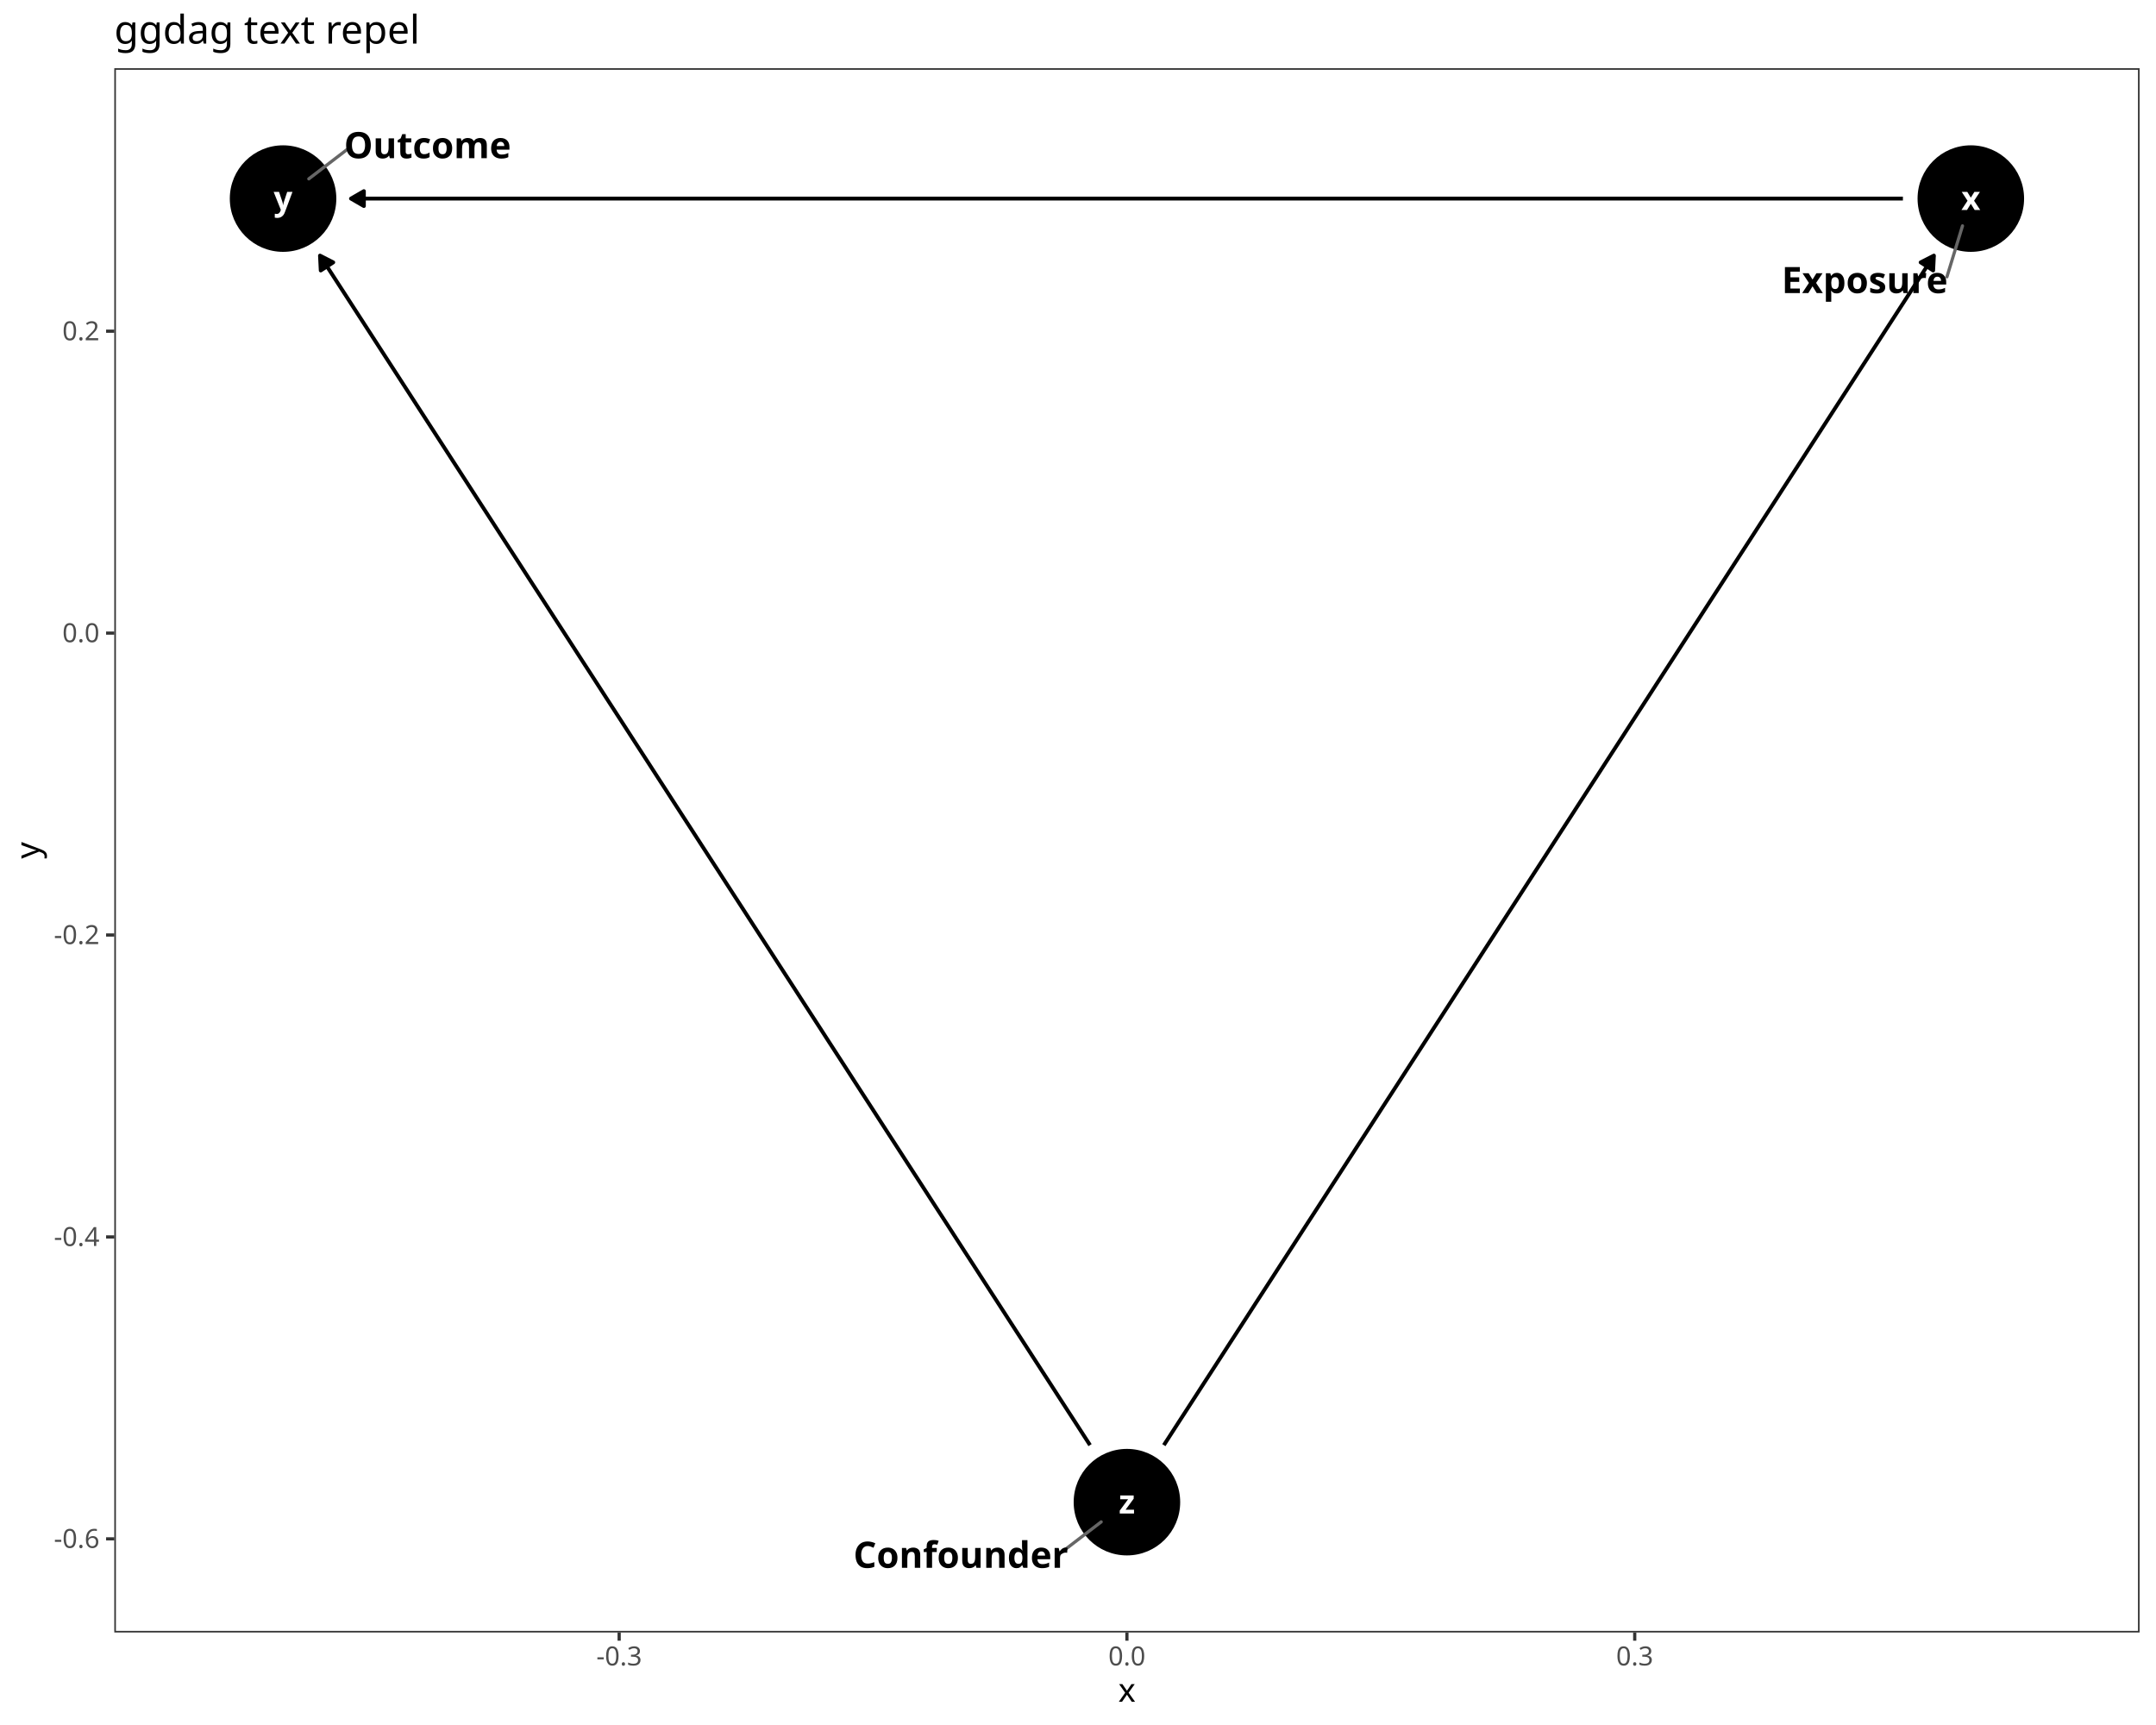
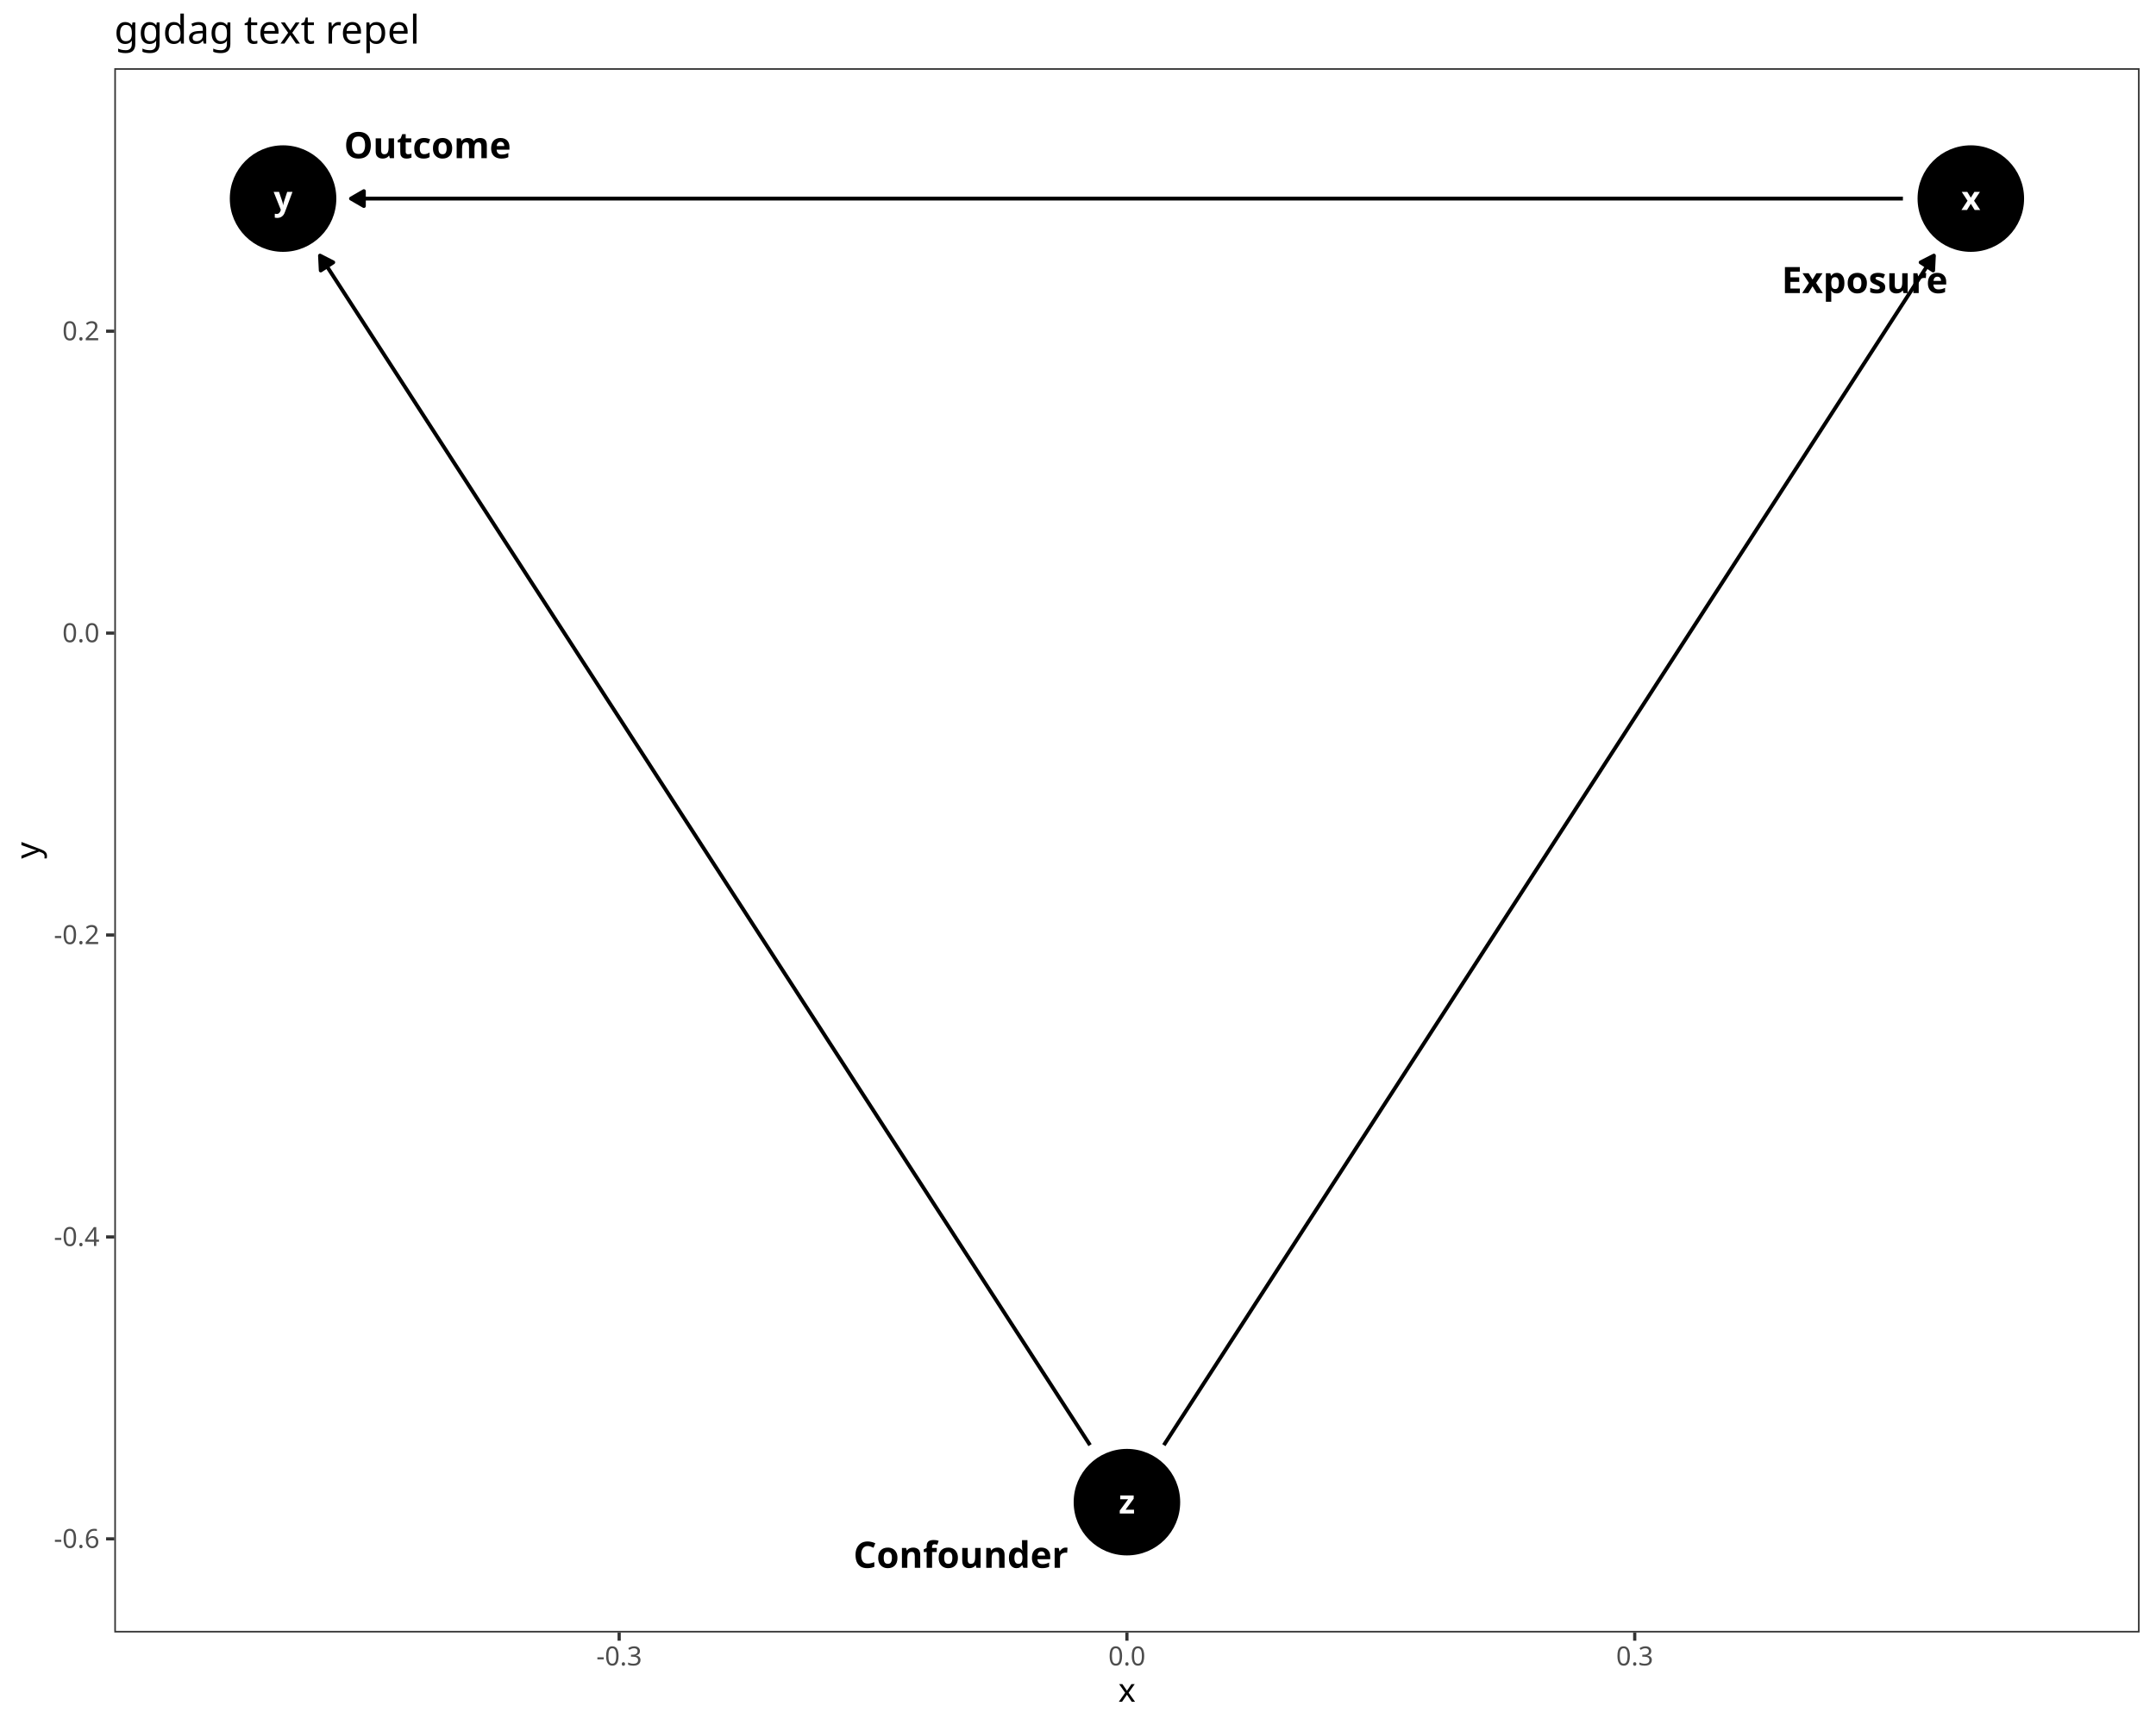
<svg xmlns="http://www.w3.org/2000/svg" class="svglite" data-engine-version="2.0" width="720.00pt" height="576.00pt" viewBox="0 0 720.00 576.00">
  <defs>
    <style type="text/css">
    .svglite line, .svglite polyline, .svglite polygon, .svglite path, .svglite rect, .svglite circle {
      fill: none;
      stroke: #000000;
      stroke-linecap: round;
      stroke-linejoin: round;
      stroke-miterlimit: 10.00;
    }
  </style>
  </defs>
  <rect width="100%" height="100%" style="stroke: none; fill: #FFFFFF;" />
  <defs>
    <clipPath id="cpMC4wMHw3MjAuMDB8MC4wMHw1NzYuMDA=">
      <rect x="0.00" y="0.00" width="720.00" height="576.00" />
    </clipPath>
  </defs>
  <g clip-path="url(#cpMC4wMHw3MjAuMDB8MC4wMHw1NzYuMDA=)">
    <rect x="0.00" y="0.00" width="720.00" height="576.00" style="stroke-width: 1.07; stroke: #FFFFFF; fill: #FFFFFF;" />
  </g>
  <defs>
    <clipPath id="cpMzguMTd8NzE0LjUyfDIyLjc4fDU0NS4xMQ==">
      <rect x="38.17" y="22.78" width="676.35" height="522.33" />
    </clipPath>
  </defs>
  <g clip-path="url(#cpMzguMTd8NzE0LjUyfDIyLjc4fDU0NS4xMQ==)">
    <rect x="38.17" y="22.78" width="676.35" height="522.33" style="stroke-width: 1.07; stroke: none; fill: #FFFFFF;" />
    <circle cx="658.16" cy="66.31" r="17.43" style="stroke-width: 0.71; fill: #000000;" />
    <circle cx="94.53" cy="66.31" r="17.43" style="stroke-width: 0.71; fill: #000000;" />
    <circle cx="376.34" cy="501.59" r="17.43" style="stroke-width: 0.71; fill: #000000;" />
    <polyline points="635.48,66.31 635.39,66.31 629.69,66.31 624.00,66.31 618.31,66.31 612.61,66.31 606.92,66.31 601.23,66.31 595.53,66.31 589.84,66.31 584.15,66.31 578.45,66.31 572.76,66.31 567.07,66.31 561.37,66.31 555.68,66.31 549.99,66.31 544.29,66.31 538.60,66.31 532.91,66.31 527.21,66.31 521.52,66.31 515.83,66.31 510.13,66.31 504.44,66.31 498.75,66.31 493.06,66.31 487.36,66.31 481.67,66.31 475.98,66.31 470.28,66.31 464.59,66.31 458.90,66.31 453.20,66.31 447.51,66.31 441.82,66.31 436.12,66.31 430.43,66.31 424.74,66.31 419.04,66.31 413.35,66.31 407.66,66.31 401.96,66.31 396.27,66.31 390.58,66.31 384.88,66.31 379.19,66.31 373.50,66.31 367.80,66.31 362.11,66.31 356.42,66.31 350.73,66.31 345.03,66.31 339.34,66.31 333.65,66.31 327.95,66.31 322.26,66.31 316.57,66.31 310.87,66.31 305.18,66.31 299.49,66.31 293.79,66.31 288.10,66.31 282.41,66.31 276.71,66.31 271.02,66.31 265.33,66.31 259.63,66.31 253.94,66.31 248.25,66.31 242.55,66.31 236.86,66.31 231.17,66.31 225.47,66.31 219.78,66.31 214.09,66.31 208.40,66.31 202.70,66.31 197.01,66.31 191.32,66.31 185.62,66.31 179.93,66.31 174.24,66.31 168.54,66.31 162.85,66.31 157.16,66.31 151.46,66.31 145.77,66.31 140.08,66.31 134.38,66.31 128.69,66.31 123.00,66.31 117.30,66.31 117.21,66.31 " style="stroke-width: 1.28; stroke-linecap: butt;" />
    <polygon points="121.52,63.82 117.21,66.31 121.52,68.80 " style="stroke-width: 1.28; stroke-linecap: butt; fill: #000000;" />
    <polyline points="388.67,482.55 390.58,479.60 393.42,475.20 396.27,470.81 399.12,466.41 401.96,462.01 404.81,457.62 407.66,453.22 410.50,448.82 413.35,444.43 416.20,440.03 419.04,435.63 421.89,431.24 424.74,426.84 427.58,422.44 430.43,418.05 433.28,413.65 436.12,409.25 438.97,404.86 441.82,400.46 444.66,396.06 447.51,391.67 450.36,387.27 453.20,382.87 456.05,378.48 458.90,374.08 461.74,369.68 464.59,365.29 467.44,360.89 470.28,356.49 473.13,352.10 475.98,347.70 478.82,343.30 481.67,338.91 484.52,334.51 487.36,330.11 490.21,325.72 493.06,321.32 495.90,316.92 498.75,312.53 501.59,308.13 504.44,303.73 507.29,299.34 510.13,294.94 512.98,290.54 515.83,286.15 518.67,281.75 521.52,277.35 524.37,272.96 527.21,268.56 530.06,264.16 532.91,259.77 535.75,255.37 538.60,250.97 541.45,246.58 544.29,242.18 547.14,237.78 549.99,233.39 552.83,228.99 555.68,224.59 558.53,220.20 561.37,215.80 564.22,211.40 567.07,207.01 569.91,202.61 572.76,198.21 575.61,193.82 578.45,189.42 581.30,185.02 584.15,180.63 586.99,176.23 589.84,171.83 592.69,167.44 595.53,163.04 598.38,158.64 601.23,154.25 604.07,149.85 606.92,145.45 609.77,141.05 612.61,136.66 615.46,132.26 618.31,127.86 621.15,123.47 624.00,119.07 626.85,114.67 629.69,110.28 632.54,105.88 635.39,101.48 638.23,97.09 641.08,92.69 643.92,88.29 645.83,85.35 " style="stroke-width: 1.28; stroke-linecap: butt;" />
    <polygon points="645.58,90.32 645.83,85.35 641.40,87.61 " style="stroke-width: 1.28; stroke-linecap: butt; fill: #000000;" />
    <polyline points="364.02,482.55 362.11,479.60 359.27,475.20 356.42,470.81 353.57,466.41 350.73,462.01 347.88,457.62 345.03,453.22 342.19,448.82 339.34,444.43 336.49,440.03 333.65,435.63 330.80,431.24 327.95,426.84 325.11,422.44 322.26,418.05 319.41,413.65 316.57,409.25 313.72,404.86 310.87,400.46 308.03,396.06 305.18,391.67 302.33,387.27 299.49,382.87 296.64,378.48 293.79,374.08 290.95,369.68 288.10,365.29 285.25,360.89 282.41,356.49 279.56,352.10 276.71,347.70 273.87,343.30 271.02,338.91 268.17,334.51 265.33,330.11 262.48,325.72 259.63,321.32 256.79,316.92 253.94,312.53 251.09,308.13 248.25,303.73 245.40,299.34 242.55,294.94 239.71,290.54 236.86,286.15 234.01,281.75 231.17,277.35 228.32,272.96 225.47,268.56 222.63,264.16 219.78,259.77 216.94,255.37 214.09,250.97 211.24,246.58 208.40,242.18 205.55,237.78 202.70,233.39 199.86,228.99 197.01,224.59 194.16,220.20 191.32,215.80 188.47,211.40 185.62,207.01 182.78,202.61 179.93,198.21 177.08,193.82 174.24,189.42 171.39,185.02 168.54,180.63 165.70,176.23 162.85,171.83 160.00,167.44 157.16,163.04 154.31,158.64 151.46,154.25 148.62,149.85 145.77,145.45 142.92,141.05 140.08,136.66 137.23,132.26 134.38,127.86 131.54,123.47 128.69,119.07 125.84,114.67 123.00,110.28 120.15,105.88 117.30,101.48 114.46,97.09 111.61,92.69 108.76,88.29 106.86,85.35 " style="stroke-width: 1.28; stroke-linecap: butt;" />
    <polygon points="111.29,87.61 106.86,85.35 107.11,90.32 " style="stroke-width: 1.28; stroke-linecap: butt; fill: #000000;" />
    <text x="658.16" y="70.11" text-anchor="middle" style="font-size: 11.04px; font-weight: bold; fill: #FFFFFF; font-family: sans;" textLength="5.52px" lengthAdjust="spacingAndGlyphs">x</text>
    <text x="94.53" y="70.11" text-anchor="middle" style="font-size: 11.04px; font-weight: bold; fill: #FFFFFF; font-family: sans;" textLength="5.52px" lengthAdjust="spacingAndGlyphs">y</text>
    <text x="376.34" y="505.38" text-anchor="middle" style="font-size: 11.04px; font-weight: bold; fill: #FFFFFF; font-family: sans;" textLength="5.52px" lengthAdjust="spacingAndGlyphs">z</text>
-     <line x1="650.18" y1="92.44" x2="655.38" y2="75.42" style="stroke-width: 1.07; stroke: #666666;" />
-     <line x1="116.32" y1="49.61" x2="103.13" y2="59.72" style="stroke-width: 1.07; stroke: #666666;" />
-     <line x1="354.42" y1="518.38" x2="367.74" y2="508.18" style="stroke-width: 1.07; stroke: #666666;" />
    <text x="622.72" y="97.86" text-anchor="middle" style="font-size: 12.14px; font-weight: bold; font-family: sans;" textLength="51.32px" lengthAdjust="spacingAndGlyphs">Exposure</text>
    <text x="142.77" y="52.83" text-anchor="middle" style="font-size: 12.14px; font-weight: bold; font-family: sans;" textLength="49.28px" lengthAdjust="spacingAndGlyphs">Outcome</text>
    <text x="320.88" y="523.51" text-anchor="middle" style="font-size: 12.14px; font-weight: bold; font-family: sans;" textLength="63.47px" lengthAdjust="spacingAndGlyphs">Confounder</text>
    <rect x="38.17" y="22.78" width="676.35" height="522.33" style="stroke-width: 1.07; stroke: #333333;" />
  </g>
  <g clip-path="url(#cpMC4wMHw3MjAuMDB8MC4wMHw1NzYuMDA=)">
    <text x="33.24" y="516.86" text-anchor="end" style="font-size: 8.80px; fill: #4D4D4D; font-family: sans;" textLength="15.16px" lengthAdjust="spacingAndGlyphs">-0.6</text>
    <text x="33.24" y="416.05" text-anchor="end" style="font-size: 8.80px; fill: #4D4D4D; font-family: sans;" textLength="15.16px" lengthAdjust="spacingAndGlyphs">-0.4</text>
    <text x="33.24" y="315.24" text-anchor="end" style="font-size: 8.80px; fill: #4D4D4D; font-family: sans;" textLength="15.16px" lengthAdjust="spacingAndGlyphs">-0.2</text>
    <text x="33.24" y="214.43" text-anchor="end" style="font-size: 8.80px; fill: #4D4D4D; font-family: sans;" textLength="12.23px" lengthAdjust="spacingAndGlyphs">0.0</text>
    <text x="33.24" y="113.62" text-anchor="end" style="font-size: 8.80px; fill: #4D4D4D; font-family: sans;" textLength="12.23px" lengthAdjust="spacingAndGlyphs">0.2</text>
    <polyline points="35.43,513.84 38.17,513.84 " style="stroke-width: 1.07; stroke: #333333; stroke-linecap: butt;" />
    <polyline points="35.43,413.03 38.17,413.03 " style="stroke-width: 1.07; stroke: #333333; stroke-linecap: butt;" />
    <polyline points="35.43,312.21 38.17,312.21 " style="stroke-width: 1.07; stroke: #333333; stroke-linecap: butt;" />
    <polyline points="35.43,211.40 38.17,211.40 " style="stroke-width: 1.07; stroke: #333333; stroke-linecap: butt;" />
    <polyline points="35.43,110.59 38.17,110.59 " style="stroke-width: 1.07; stroke: #333333; stroke-linecap: butt;" />
    <polyline points="206.77,547.85 206.77,545.11 " style="stroke-width: 1.07; stroke: #333333; stroke-linecap: butt;" />
    <polyline points="376.34,547.85 376.34,545.11 " style="stroke-width: 1.07; stroke: #333333; stroke-linecap: butt;" />
    <polyline points="545.92,547.85 545.92,545.11 " style="stroke-width: 1.07; stroke: #333333; stroke-linecap: butt;" />
    <text x="206.77" y="556.10" text-anchor="middle" style="font-size: 8.80px; fill: #4D4D4D; font-family: sans;" textLength="15.16px" lengthAdjust="spacingAndGlyphs">-0.3</text>
    <text x="376.34" y="556.10" text-anchor="middle" style="font-size: 8.80px; fill: #4D4D4D; font-family: sans;" textLength="12.23px" lengthAdjust="spacingAndGlyphs">0.0</text>
    <text x="545.92" y="556.10" text-anchor="middle" style="font-size: 8.80px; fill: #4D4D4D; font-family: sans;" textLength="12.23px" lengthAdjust="spacingAndGlyphs">0.3</text>
    <text x="376.34" y="568.24" text-anchor="middle" style="font-size: 11.00px; font-family: sans;" textLength="5.50px" lengthAdjust="spacingAndGlyphs">x</text>
    <text transform="translate(13.05,283.95) rotate(-90)" text-anchor="middle" style="font-size: 11.00px; font-family: sans;" textLength="5.50px" lengthAdjust="spacingAndGlyphs">y</text>
    <text x="38.17" y="14.56" style="font-size: 13.20px; font-family: sans;" textLength="94.68px" lengthAdjust="spacingAndGlyphs">ggdag text repel</text>
  </g>
</svg>
